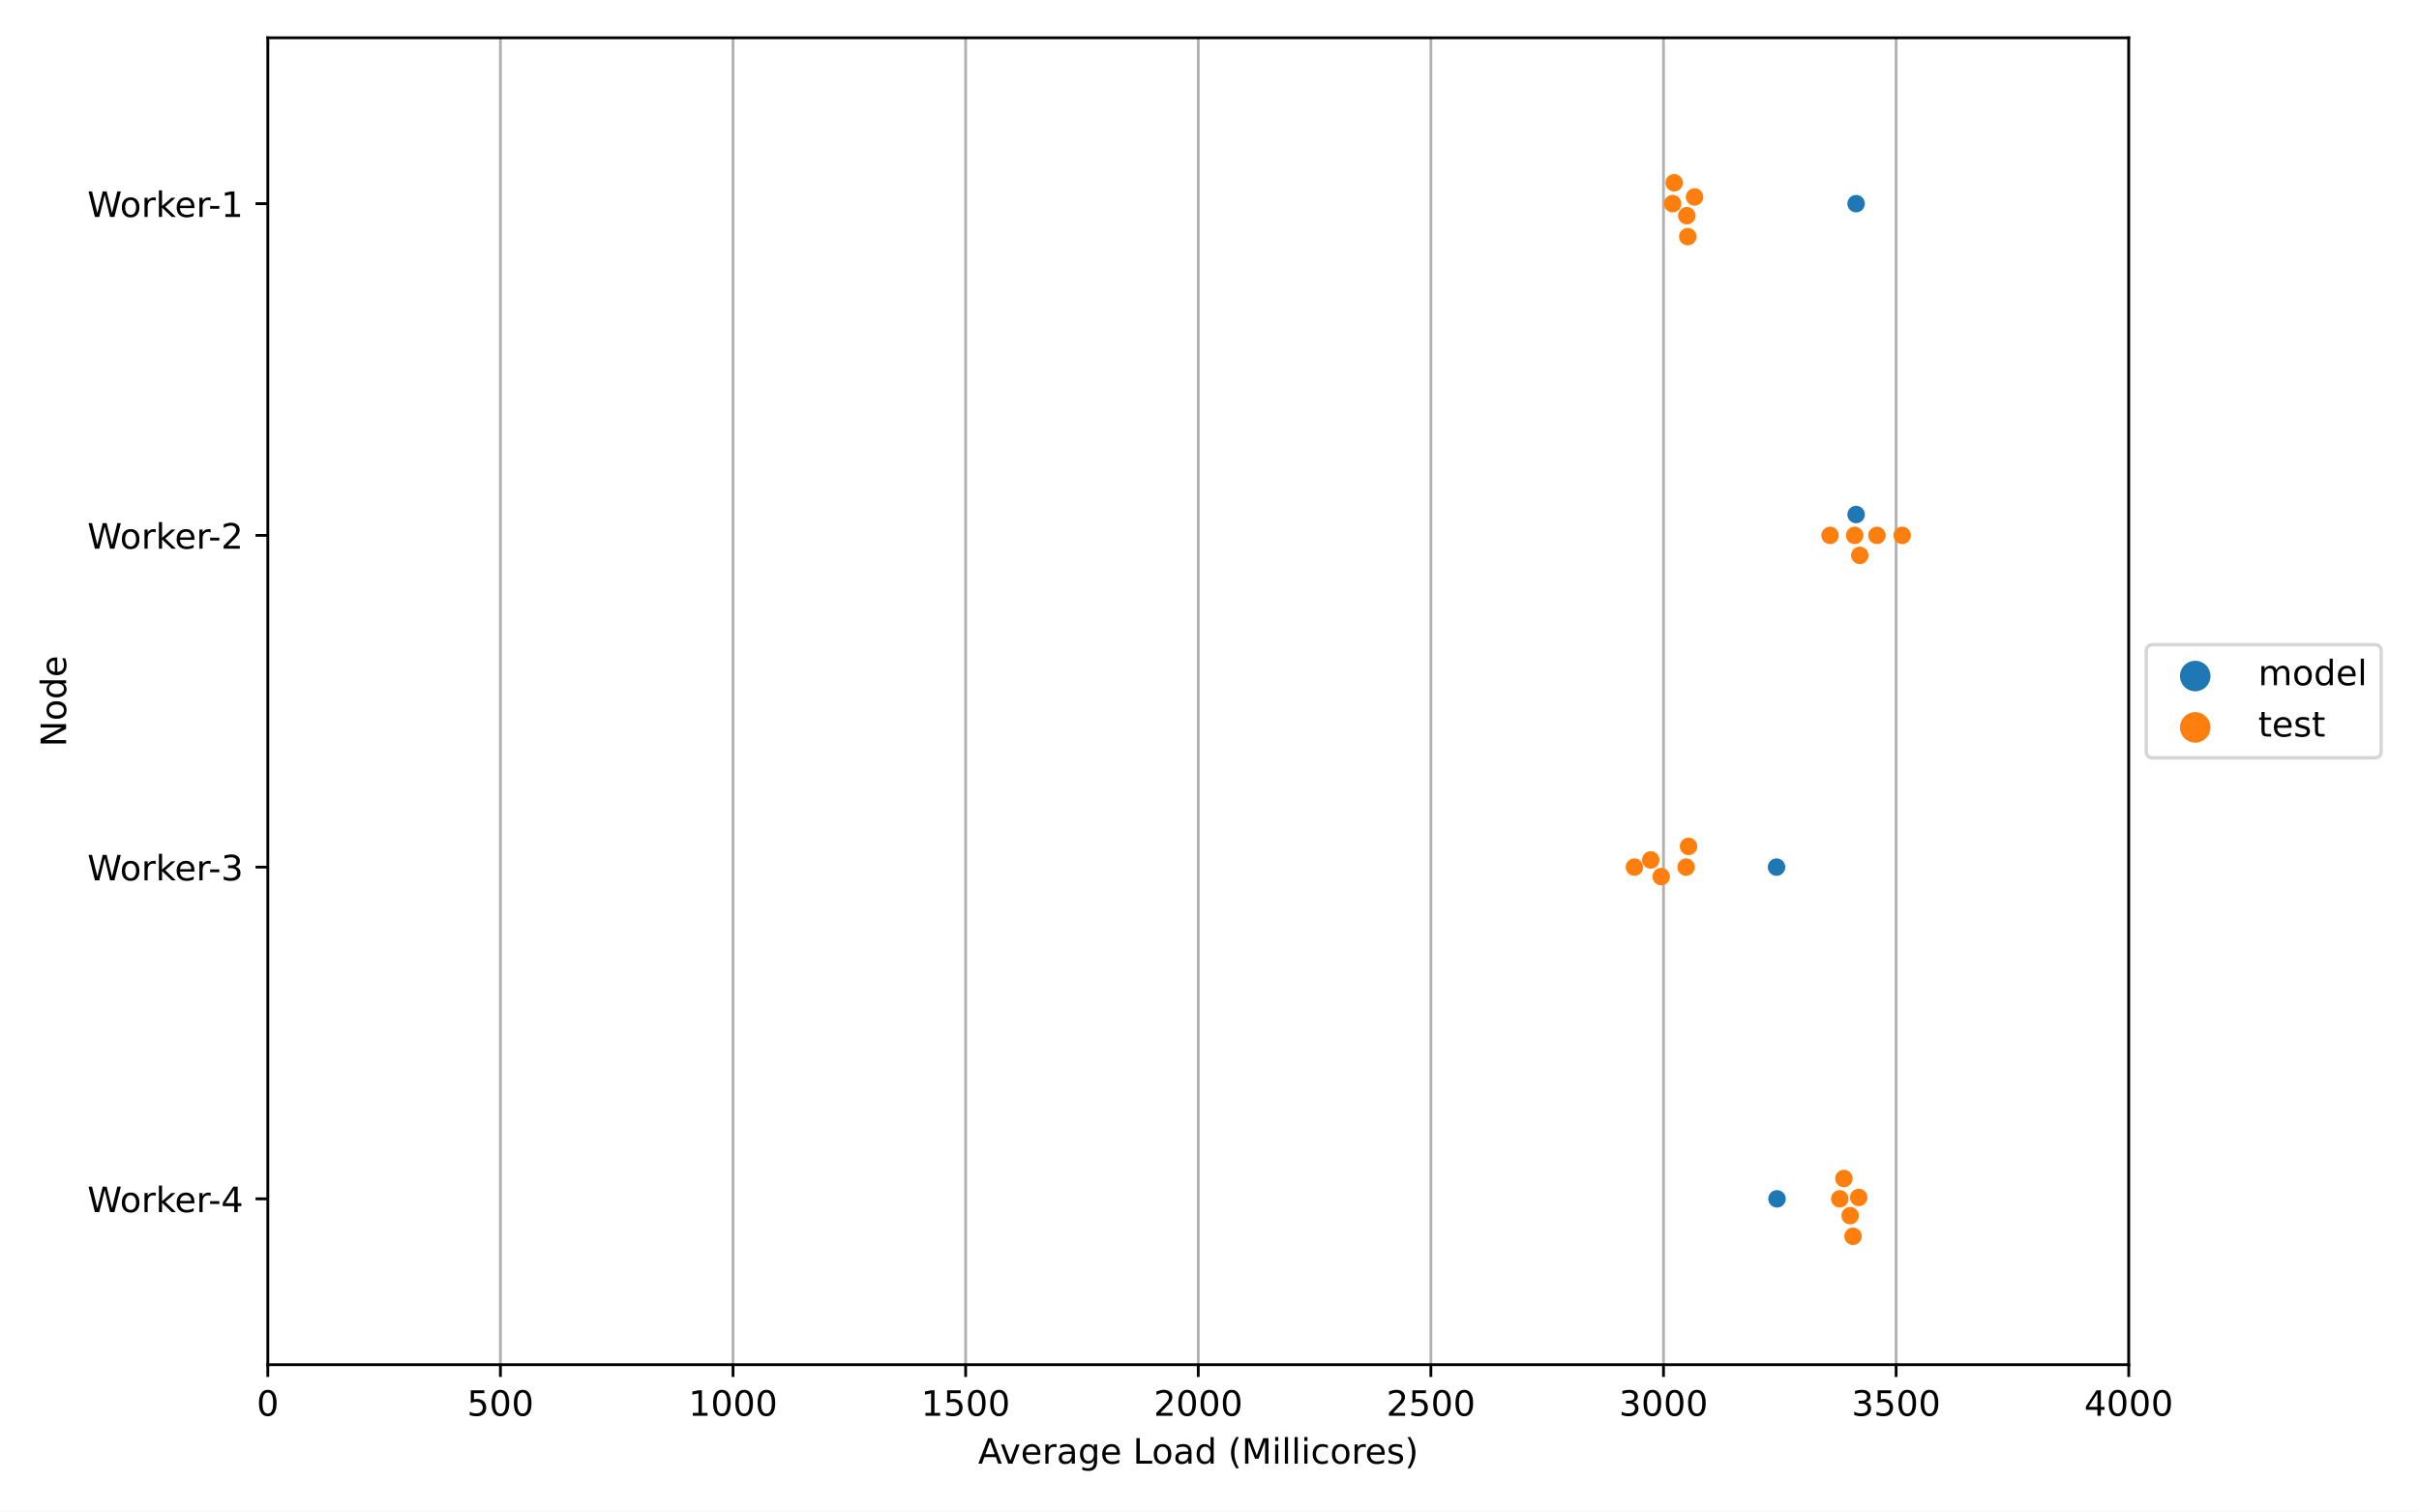
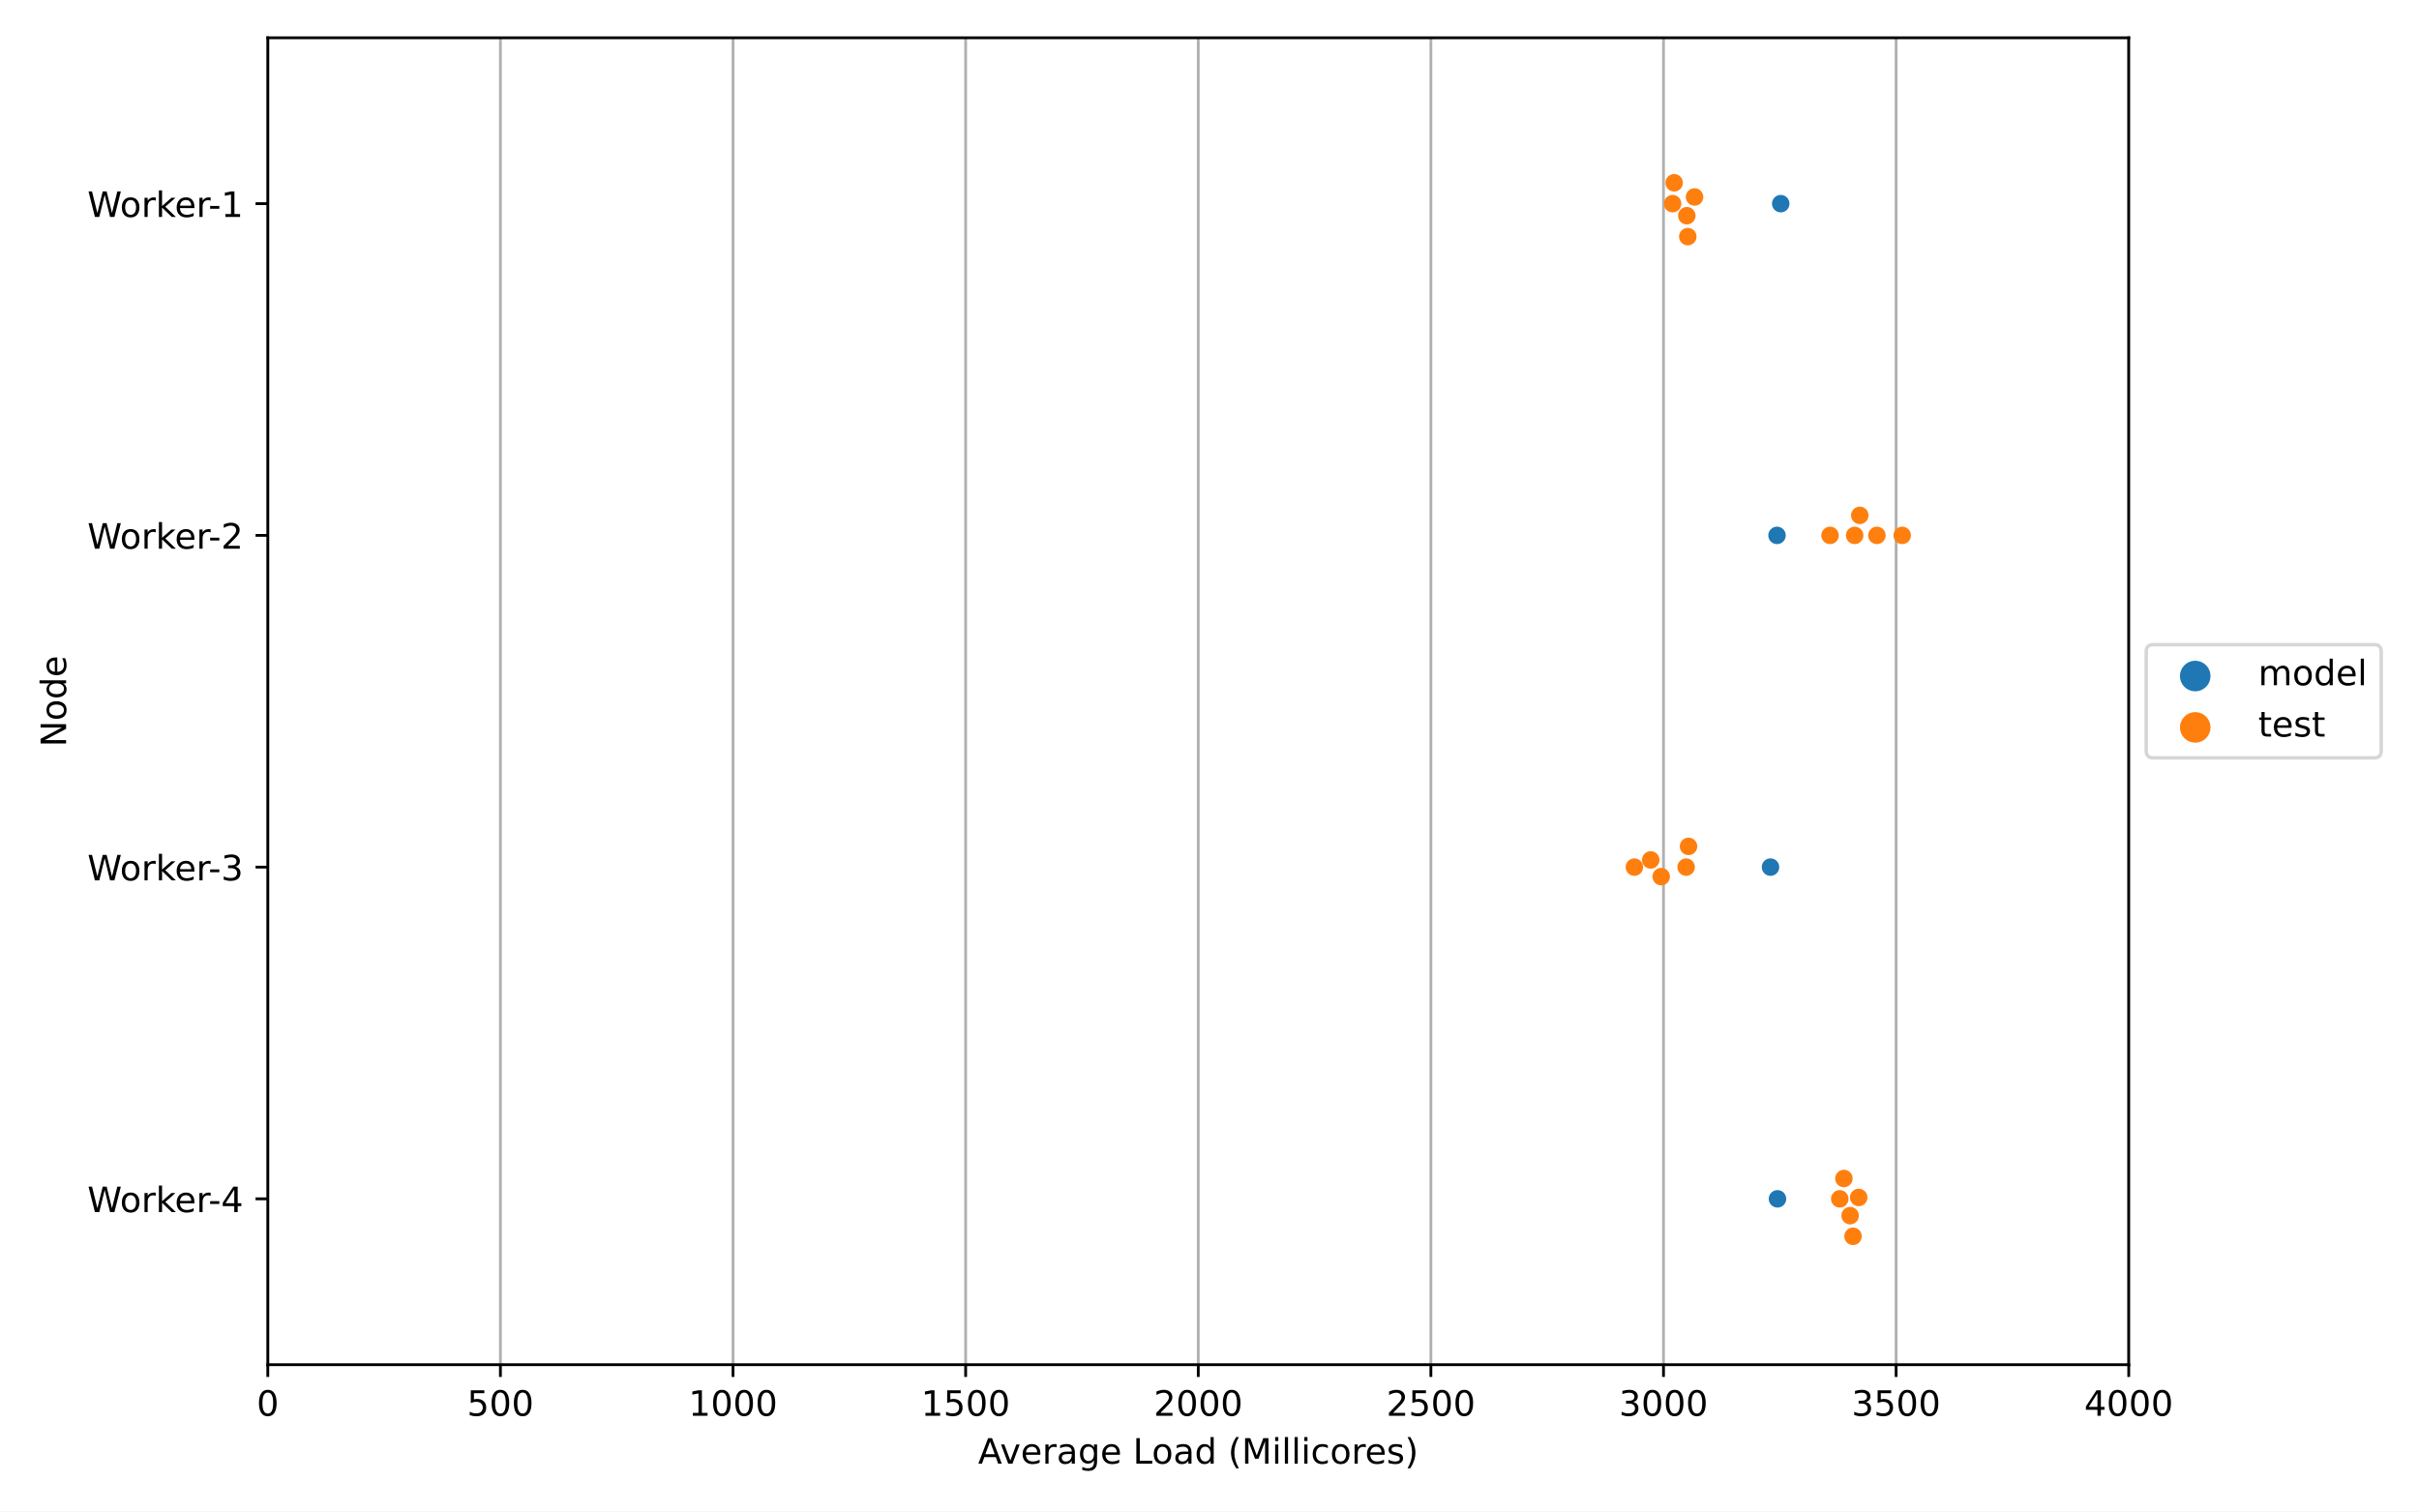
<svg xmlns="http://www.w3.org/2000/svg" xmlns:xlink="http://www.w3.org/1999/xlink" height="432pt" version="1.1" viewBox="0 0 691.2 432" width="691.2pt">
  <defs>
    <style type="text/css">*{stroke-linecap:butt;stroke-linejoin:round;}</style>
  </defs>
  <g id="figure_1">
    <g id="patch_1">
      <path d="M 0 432  L 691.2 432  L 691.2 0  L 0 0  z " style="fill:#ffffff;" />
    </g>
    <g id="axes_1">
      <g id="patch_2">
        <path d="M 76.52 390.04  L 608.26 390.04  L 608.26 10.8  L 76.52 10.8  z " style="fill:#ffffff;" />
      </g>
      <g id="PathCollection_1" />
      <g id="PathCollection_2" />
      <g id="matplotlib.axis_1">
        <g id="xtick_1">
          <g id="line2d_1">
-             <path clip-path="url(#pbf9b826329)" d="M 76.52 390.04  L 76.52 10.8  " style="fill:none;stroke:#b0b0b0;stroke-linecap:square;stroke-width:0.8;" />
+             <path clip-path="url(#pa37327e3e1)" d="M 76.52 390.04  L 76.52 10.8  " style="fill:none;stroke:#b0b0b0;stroke-linecap:square;stroke-width:0.8;" />
          </g>
          <g id="line2d_2">
            <defs>
-               <path d="M 0 0  L 0 3.5  " id="m7cfa7026db" style="stroke:#000000;stroke-width:0.8;" />
-             </defs>
-             <g>
-               <use style="stroke:#000000;stroke-width:0.8;" x="76.52" xlink:href="#m7cfa7026db" y="390.04" />
+               <path d="M 0 0  L 0 3.5  " id="ma9abc1b149" style="stroke:#000000;stroke-width:0.8;" />
+             </defs>
+             <g>
+               <use style="stroke:#000000;stroke-width:0.8;" x="76.52" xlink:href="#ma9abc1b149" y="390.04" />
            </g>
          </g>
          <g id="text_1">
            <g transform="translate(73.33875 404.6384)scale(0.1 -0.1)">
              <defs>
                <path d="M 2034 4250  Q 1547 4250 1301 3770  Q 1056 3291 1056 2328  Q 1056 1369 1301 889  Q 1547 409 2034 409  Q 2525 409 2770 889  Q 3016 1369 3016 2328  Q 3016 3291 2770 3770  Q 2525 4250 2034 4250  z M 2034 4750  Q 2819 4750 3233 4129  Q 3647 3509 3647 2328  Q 3647 1150 3233 529  Q 2819 -91 2034 -91  Q 1250 -91 836 529  Q 422 1150 422 2328  Q 422 3509 836 4129  Q 1250 4750 2034 4750  z " id="DejaVuSans-30" transform="scale(0.015625)" />
              </defs>
              <use xlink:href="#DejaVuSans-30" />
            </g>
          </g>
        </g>
        <g id="xtick_2">
          <g id="line2d_3">
-             <path clip-path="url(#pbf9b826329)" d="M 142.988 390.04  L 142.988 10.8  " style="fill:none;stroke:#b0b0b0;stroke-linecap:square;stroke-width:0.8;" />
+             <path clip-path="url(#pa37327e3e1)" d="M 142.988 390.04  L 142.988 10.8  " style="fill:none;stroke:#b0b0b0;stroke-linecap:square;stroke-width:0.8;" />
          </g>
          <g id="line2d_4">
            <g>
-               <use style="stroke:#000000;stroke-width:0.8;" x="142.988" xlink:href="#m7cfa7026db" y="390.04" />
+               <use style="stroke:#000000;stroke-width:0.8;" x="142.988" xlink:href="#ma9abc1b149" y="390.04" />
            </g>
          </g>
          <g id="text_2">
            <g transform="translate(133.4437 404.6384)scale(0.1 -0.1)">
              <defs>
                <path d="M 691 4666  L 3169 4666  L 3169 4134  L 1269 4134  L 1269 2991  Q 1406 3038 1543 3061  Q 1681 3084 1819 3084  Q 2600 3084 3056 2656  Q 3513 2228 3513 1497  Q 3513 744 3044 326  Q 2575 -91 1722 -91  Q 1428 -91 1123 -41  Q 819 9 494 109  L 494 744  Q 775 591 1075 516  Q 1375 441 1709 441  Q 2250 441 2565 725  Q 2881 1009 2881 1497  Q 2881 1984 2565 2268  Q 2250 2553 1709 2553  Q 1456 2553 1204 2497  Q 953 2441 691 2322  L 691 4666  z " id="DejaVuSans-35" transform="scale(0.015625)" />
              </defs>
              <use xlink:href="#DejaVuSans-35" />
              <use x="63.623" xlink:href="#DejaVuSans-30" />
              <use x="127.246" xlink:href="#DejaVuSans-30" />
            </g>
          </g>
        </g>
        <g id="xtick_3">
          <g id="line2d_5">
-             <path clip-path="url(#pbf9b826329)" d="M 209.455 390.04  L 209.455 10.8  " style="fill:none;stroke:#b0b0b0;stroke-linecap:square;stroke-width:0.8;" />
+             <path clip-path="url(#pa37327e3e1)" d="M 209.455 390.04  L 209.455 10.8  " style="fill:none;stroke:#b0b0b0;stroke-linecap:square;stroke-width:0.8;" />
          </g>
          <g id="line2d_6">
            <g>
-               <use style="stroke:#000000;stroke-width:0.8;" x="209.455" xlink:href="#m7cfa7026db" y="390.04" />
+               <use style="stroke:#000000;stroke-width:0.8;" x="209.455" xlink:href="#ma9abc1b149" y="390.04" />
            </g>
          </g>
          <g id="text_3">
            <g transform="translate(196.73 404.6384)scale(0.1 -0.1)">
              <defs>
                <path d="M 794 531  L 1825 531  L 1825 4091  L 703 3866  L 703 4441  L 1819 4666  L 2450 4666  L 2450 531  L 3481 531  L 3481 0  L 794 0  L 794 531  z " id="DejaVuSans-31" transform="scale(0.015625)" />
              </defs>
              <use xlink:href="#DejaVuSans-31" />
              <use x="63.623" xlink:href="#DejaVuSans-30" />
              <use x="127.246" xlink:href="#DejaVuSans-30" />
              <use x="190.869" xlink:href="#DejaVuSans-30" />
            </g>
          </g>
        </g>
        <g id="xtick_4">
          <g id="line2d_7">
-             <path clip-path="url(#pbf9b826329)" d="M 275.923 390.04  L 275.923 10.8  " style="fill:none;stroke:#b0b0b0;stroke-linecap:square;stroke-width:0.8;" />
+             <path clip-path="url(#pa37327e3e1)" d="M 275.923 390.04  L 275.923 10.8  " style="fill:none;stroke:#b0b0b0;stroke-linecap:square;stroke-width:0.8;" />
          </g>
          <g id="line2d_8">
            <g>
-               <use style="stroke:#000000;stroke-width:0.8;" x="275.923" xlink:href="#m7cfa7026db" y="390.04" />
+               <use style="stroke:#000000;stroke-width:0.8;" x="275.923" xlink:href="#ma9abc1b149" y="390.04" />
            </g>
          </g>
          <g id="text_4">
            <g transform="translate(263.1975 404.6384)scale(0.1 -0.1)">
              <use xlink:href="#DejaVuSans-31" />
              <use x="63.623" xlink:href="#DejaVuSans-35" />
              <use x="127.246" xlink:href="#DejaVuSans-30" />
              <use x="190.869" xlink:href="#DejaVuSans-30" />
            </g>
          </g>
        </g>
        <g id="xtick_5">
          <g id="line2d_9">
-             <path clip-path="url(#pbf9b826329)" d="M 342.39 390.04  L 342.39 10.8  " style="fill:none;stroke:#b0b0b0;stroke-linecap:square;stroke-width:0.8;" />
+             <path clip-path="url(#pa37327e3e1)" d="M 342.39 390.04  L 342.39 10.8  " style="fill:none;stroke:#b0b0b0;stroke-linecap:square;stroke-width:0.8;" />
          </g>
          <g id="line2d_10">
            <g>
-               <use style="stroke:#000000;stroke-width:0.8;" x="342.39" xlink:href="#m7cfa7026db" y="390.04" />
+               <use style="stroke:#000000;stroke-width:0.8;" x="342.39" xlink:href="#ma9abc1b149" y="390.04" />
            </g>
          </g>
          <g id="text_5">
            <g transform="translate(329.665 404.6384)scale(0.1 -0.1)">
              <defs>
                <path d="M 1228 531  L 3431 531  L 3431 0  L 469 0  L 469 531  Q 828 903 1448 1529  Q 2069 2156 2228 2338  Q 2531 2678 2651 2914  Q 2772 3150 2772 3378  Q 2772 3750 2511 3984  Q 2250 4219 1831 4219  Q 1534 4219 1204 4116  Q 875 4013 500 3803  L 500 4441  Q 881 4594 1212 4672  Q 1544 4750 1819 4750  Q 2544 4750 2975 4387  Q 3406 4025 3406 3419  Q 3406 3131 3298 2873  Q 3191 2616 2906 2266  Q 2828 2175 2409 1742  Q 1991 1309 1228 531  z " id="DejaVuSans-32" transform="scale(0.015625)" />
              </defs>
              <use xlink:href="#DejaVuSans-32" />
              <use x="63.623" xlink:href="#DejaVuSans-30" />
              <use x="127.246" xlink:href="#DejaVuSans-30" />
              <use x="190.869" xlink:href="#DejaVuSans-30" />
            </g>
          </g>
        </g>
        <g id="xtick_6">
          <g id="line2d_11">
-             <path clip-path="url(#pbf9b826329)" d="M 408.858 390.04  L 408.858 10.8  " style="fill:none;stroke:#b0b0b0;stroke-linecap:square;stroke-width:0.8;" />
+             <path clip-path="url(#pa37327e3e1)" d="M 408.858 390.04  L 408.858 10.8  " style="fill:none;stroke:#b0b0b0;stroke-linecap:square;stroke-width:0.8;" />
          </g>
          <g id="line2d_12">
            <g>
-               <use style="stroke:#000000;stroke-width:0.8;" x="408.858" xlink:href="#m7cfa7026db" y="390.04" />
+               <use style="stroke:#000000;stroke-width:0.8;" x="408.858" xlink:href="#ma9abc1b149" y="390.04" />
            </g>
          </g>
          <g id="text_6">
            <g transform="translate(396.1325 404.6384)scale(0.1 -0.1)">
              <use xlink:href="#DejaVuSans-32" />
              <use x="63.623" xlink:href="#DejaVuSans-35" />
              <use x="127.246" xlink:href="#DejaVuSans-30" />
              <use x="190.869" xlink:href="#DejaVuSans-30" />
            </g>
          </g>
        </g>
        <g id="xtick_7">
          <g id="line2d_13">
-             <path clip-path="url(#pbf9b826329)" d="M 475.325 390.04  L 475.325 10.8  " style="fill:none;stroke:#b0b0b0;stroke-linecap:square;stroke-width:0.8;" />
+             <path clip-path="url(#pa37327e3e1)" d="M 475.325 390.04  L 475.325 10.8  " style="fill:none;stroke:#b0b0b0;stroke-linecap:square;stroke-width:0.8;" />
          </g>
          <g id="line2d_14">
            <g>
-               <use style="stroke:#000000;stroke-width:0.8;" x="475.325" xlink:href="#m7cfa7026db" y="390.04" />
+               <use style="stroke:#000000;stroke-width:0.8;" x="475.325" xlink:href="#ma9abc1b149" y="390.04" />
            </g>
          </g>
          <g id="text_7">
            <g transform="translate(462.6 404.6384)scale(0.1 -0.1)">
              <defs>
                <path d="M 2597 2516  Q 3050 2419 3304 2112  Q 3559 1806 3559 1356  Q 3559 666 3084 287  Q 2609 -91 1734 -91  Q 1441 -91 1130 -33  Q 819 25 488 141  L 488 750  Q 750 597 1062 519  Q 1375 441 1716 441  Q 2309 441 2620 675  Q 2931 909 2931 1356  Q 2931 1769 2642 2001  Q 2353 2234 1838 2234  L 1294 2234  L 1294 2753  L 1863 2753  Q 2328 2753 2575 2939  Q 2822 3125 2822 3475  Q 2822 3834 2567 4026  Q 2313 4219 1838 4219  Q 1578 4219 1281 4162  Q 984 4106 628 3988  L 628 4550  Q 988 4650 1302 4700  Q 1616 4750 1894 4750  Q 2613 4750 3031 4423  Q 3450 4097 3450 3541  Q 3450 3153 3228 2886  Q 3006 2619 2597 2516  z " id="DejaVuSans-33" transform="scale(0.015625)" />
              </defs>
              <use xlink:href="#DejaVuSans-33" />
              <use x="63.623" xlink:href="#DejaVuSans-30" />
              <use x="127.246" xlink:href="#DejaVuSans-30" />
              <use x="190.869" xlink:href="#DejaVuSans-30" />
            </g>
          </g>
        </g>
        <g id="xtick_8">
          <g id="line2d_15">
-             <path clip-path="url(#pbf9b826329)" d="M 541.793 390.04  L 541.793 10.8  " style="fill:none;stroke:#b0b0b0;stroke-linecap:square;stroke-width:0.8;" />
+             <path clip-path="url(#pa37327e3e1)" d="M 541.793 390.04  L 541.793 10.8  " style="fill:none;stroke:#b0b0b0;stroke-linecap:square;stroke-width:0.8;" />
          </g>
          <g id="line2d_16">
            <g>
-               <use style="stroke:#000000;stroke-width:0.8;" x="541.793" xlink:href="#m7cfa7026db" y="390.04" />
+               <use style="stroke:#000000;stroke-width:0.8;" x="541.793" xlink:href="#ma9abc1b149" y="390.04" />
            </g>
          </g>
          <g id="text_8">
            <g transform="translate(529.0675 404.6384)scale(0.1 -0.1)">
              <use xlink:href="#DejaVuSans-33" />
              <use x="63.623" xlink:href="#DejaVuSans-35" />
              <use x="127.246" xlink:href="#DejaVuSans-30" />
              <use x="190.869" xlink:href="#DejaVuSans-30" />
            </g>
          </g>
        </g>
        <g id="xtick_9">
          <g id="line2d_17">
-             <path clip-path="url(#pbf9b826329)" d="M 608.26 390.04  L 608.26 10.8  " style="fill:none;stroke:#b0b0b0;stroke-linecap:square;stroke-width:0.8;" />
+             <path clip-path="url(#pa37327e3e1)" d="M 608.26 390.04  L 608.26 10.8  " style="fill:none;stroke:#b0b0b0;stroke-linecap:square;stroke-width:0.8;" />
          </g>
          <g id="line2d_18">
            <g>
-               <use style="stroke:#000000;stroke-width:0.8;" x="608.26" xlink:href="#m7cfa7026db" y="390.04" />
+               <use style="stroke:#000000;stroke-width:0.8;" x="608.26" xlink:href="#ma9abc1b149" y="390.04" />
            </g>
          </g>
          <g id="text_9">
            <g transform="translate(595.535 404.6384)scale(0.1 -0.1)">
              <defs>
                <path d="M 2419 4116  L 825 1625  L 2419 1625  L 2419 4116  z M 2253 4666  L 3047 4666  L 3047 1625  L 3713 1625  L 3713 1100  L 3047 1100  L 3047 0  L 2419 0  L 2419 1100  L 313 1100  L 313 1709  L 2253 4666  z " id="DejaVuSans-34" transform="scale(0.015625)" />
              </defs>
              <use xlink:href="#DejaVuSans-34" />
              <use x="63.623" xlink:href="#DejaVuSans-30" />
              <use x="127.246" xlink:href="#DejaVuSans-30" />
              <use x="190.869" xlink:href="#DejaVuSans-30" />
            </g>
          </g>
        </g>
        <g id="text_10">
          <g transform="translate(279.4783 418.3166)scale(0.1 -0.1)">
            <defs>
              <path d="M 2188 4044  L 1331 1722  L 3047 1722  L 2188 4044  z M 1831 4666  L 2547 4666  L 4325 0  L 3669 0  L 3244 1197  L 1141 1197  L 716 0  L 50 0  L 1831 4666  z " id="DejaVuSans-41" transform="scale(0.015625)" />
              <path d="M 191 3500  L 800 3500  L 1894 563  L 2988 3500  L 3597 3500  L 2284 0  L 1503 0  L 191 3500  z " id="DejaVuSans-76" transform="scale(0.015625)" />
              <path d="M 3597 1894  L 3597 1613  L 953 1613  Q 991 1019 1311 708  Q 1631 397 2203 397  Q 2534 397 2845 478  Q 3156 559 3463 722  L 3463 178  Q 3153 47 2828 -22  Q 2503 -91 2169 -91  Q 1331 -91 842 396  Q 353 884 353 1716  Q 353 2575 817 3079  Q 1281 3584 2069 3584  Q 2775 3584 3186 3129  Q 3597 2675 3597 1894  z M 3022 2063  Q 3016 2534 2758 2815  Q 2500 3097 2075 3097  Q 1594 3097 1305 2825  Q 1016 2553 972 2059  L 3022 2063  z " id="DejaVuSans-65" transform="scale(0.015625)" />
              <path d="M 2631 2963  Q 2534 3019 2420 3045  Q 2306 3072 2169 3072  Q 1681 3072 1420 2755  Q 1159 2438 1159 1844  L 1159 0  L 581 0  L 581 3500  L 1159 3500  L 1159 2956  Q 1341 3275 1631 3429  Q 1922 3584 2338 3584  Q 2397 3584 2469 3576  Q 2541 3569 2628 3553  L 2631 2963  z " id="DejaVuSans-72" transform="scale(0.015625)" />
              <path d="M 2194 1759  Q 1497 1759 1228 1600  Q 959 1441 959 1056  Q 959 750 1161 570  Q 1363 391 1709 391  Q 2188 391 2477 730  Q 2766 1069 2766 1631  L 2766 1759  L 2194 1759  z M 3341 1997  L 3341 0  L 2766 0  L 2766 531  Q 2569 213 2275 61  Q 1981 -91 1556 -91  Q 1019 -91 701 211  Q 384 513 384 1019  Q 384 1609 779 1909  Q 1175 2209 1959 2209  L 2766 2209  L 2766 2266  Q 2766 2663 2505 2880  Q 2244 3097 1772 3097  Q 1472 3097 1187 3025  Q 903 2953 641 2809  L 641 3341  Q 956 3463 1253 3523  Q 1550 3584 1831 3584  Q 2591 3584 2966 3190  Q 3341 2797 3341 1997  z " id="DejaVuSans-61" transform="scale(0.015625)" />
              <path d="M 2906 1791  Q 2906 2416 2648 2759  Q 2391 3103 1925 3103  Q 1463 3103 1205 2759  Q 947 2416 947 1791  Q 947 1169 1205 825  Q 1463 481 1925 481  Q 2391 481 2648 825  Q 2906 1169 2906 1791  z M 3481 434  Q 3481 -459 3084 -895  Q 2688 -1331 1869 -1331  Q 1566 -1331 1297 -1286  Q 1028 -1241 775 -1147  L 775 -588  Q 1028 -725 1275 -790  Q 1522 -856 1778 -856  Q 2344 -856 2625 -561  Q 2906 -266 2906 331  L 2906 616  Q 2728 306 2450 153  Q 2172 0 1784 0  Q 1141 0 747 490  Q 353 981 353 1791  Q 353 2603 747 3093  Q 1141 3584 1784 3584  Q 2172 3584 2450 3431  Q 2728 3278 2906 2969  L 2906 3500  L 3481 3500  L 3481 434  z " id="DejaVuSans-67" transform="scale(0.015625)" />
              <path id="DejaVuSans-20" transform="scale(0.015625)" />
              <path d="M 628 4666  L 1259 4666  L 1259 531  L 3531 531  L 3531 0  L 628 0  L 628 4666  z " id="DejaVuSans-4c" transform="scale(0.015625)" />
              <path d="M 1959 3097  Q 1497 3097 1228 2736  Q 959 2375 959 1747  Q 959 1119 1226 758  Q 1494 397 1959 397  Q 2419 397 2687 759  Q 2956 1122 2956 1747  Q 2956 2369 2687 2733  Q 2419 3097 1959 3097  z M 1959 3584  Q 2709 3584 3137 3096  Q 3566 2609 3566 1747  Q 3566 888 3137 398  Q 2709 -91 1959 -91  Q 1206 -91 779 398  Q 353 888 353 1747  Q 353 2609 779 3096  Q 1206 3584 1959 3584  z " id="DejaVuSans-6f" transform="scale(0.015625)" />
              <path d="M 2906 2969  L 2906 4863  L 3481 4863  L 3481 0  L 2906 0  L 2906 525  Q 2725 213 2448 61  Q 2172 -91 1784 -91  Q 1150 -91 751 415  Q 353 922 353 1747  Q 353 2572 751 3078  Q 1150 3584 1784 3584  Q 2172 3584 2448 3432  Q 2725 3281 2906 2969  z M 947 1747  Q 947 1113 1208 752  Q 1469 391 1925 391  Q 2381 391 2643 752  Q 2906 1113 2906 1747  Q 2906 2381 2643 2742  Q 2381 3103 1925 3103  Q 1469 3103 1208 2742  Q 947 2381 947 1747  z " id="DejaVuSans-64" transform="scale(0.015625)" />
              <path d="M 1984 4856  Q 1566 4138 1362 3434  Q 1159 2731 1159 2009  Q 1159 1288 1364 580  Q 1569 -128 1984 -844  L 1484 -844  Q 1016 -109 783 600  Q 550 1309 550 2009  Q 550 2706 781 3412  Q 1013 4119 1484 4856  L 1984 4856  z " id="DejaVuSans-28" transform="scale(0.015625)" />
              <path d="M 628 4666  L 1569 4666  L 2759 1491  L 3956 4666  L 4897 4666  L 4897 0  L 4281 0  L 4281 4097  L 3078 897  L 2444 897  L 1241 4097  L 1241 0  L 628 0  L 628 4666  z " id="DejaVuSans-4d" transform="scale(0.015625)" />
              <path d="M 603 3500  L 1178 3500  L 1178 0  L 603 0  L 603 3500  z M 603 4863  L 1178 4863  L 1178 4134  L 603 4134  L 603 4863  z " id="DejaVuSans-69" transform="scale(0.015625)" />
              <path d="M 603 4863  L 1178 4863  L 1178 0  L 603 0  L 603 4863  z " id="DejaVuSans-6c" transform="scale(0.015625)" />
              <path d="M 3122 3366  L 3122 2828  Q 2878 2963 2633 3030  Q 2388 3097 2138 3097  Q 1578 3097 1268 2742  Q 959 2388 959 1747  Q 959 1106 1268 751  Q 1578 397 2138 397  Q 2388 397 2633 464  Q 2878 531 3122 666  L 3122 134  Q 2881 22 2623 -34  Q 2366 -91 2075 -91  Q 1284 -91 818 406  Q 353 903 353 1747  Q 353 2603 823 3093  Q 1294 3584 2113 3584  Q 2378 3584 2631 3529  Q 2884 3475 3122 3366  z " id="DejaVuSans-63" transform="scale(0.015625)" />
              <path d="M 2834 3397  L 2834 2853  Q 2591 2978 2328 3040  Q 2066 3103 1784 3103  Q 1356 3103 1142 2972  Q 928 2841 928 2578  Q 928 2378 1081 2264  Q 1234 2150 1697 2047  L 1894 2003  Q 2506 1872 2764 1633  Q 3022 1394 3022 966  Q 3022 478 2636 193  Q 2250 -91 1575 -91  Q 1294 -91 989 -36  Q 684 19 347 128  L 347 722  Q 666 556 975 473  Q 1284 391 1588 391  Q 1994 391 2212 530  Q 2431 669 2431 922  Q 2431 1156 2273 1281  Q 2116 1406 1581 1522  L 1381 1569  Q 847 1681 609 1914  Q 372 2147 372 2553  Q 372 3047 722 3315  Q 1072 3584 1716 3584  Q 2034 3584 2315 3537  Q 2597 3491 2834 3397  z " id="DejaVuSans-73" transform="scale(0.015625)" />
              <path d="M 513 4856  L 1013 4856  Q 1481 4119 1714 3412  Q 1947 2706 1947 2009  Q 1947 1309 1714 600  Q 1481 -109 1013 -844  L 513 -844  Q 928 -128 1133 580  Q 1338 1288 1338 2009  Q 1338 2731 1133 3434  Q 928 4138 513 4856  z " id="DejaVuSans-29" transform="scale(0.015625)" />
            </defs>
            <use xlink:href="#DejaVuSans-41" />
            <use x="62.533" xlink:href="#DejaVuSans-76" />
            <use x="121.713" xlink:href="#DejaVuSans-65" />
            <use x="183.236" xlink:href="#DejaVuSans-72" />
            <use x="224.35" xlink:href="#DejaVuSans-61" />
            <use x="285.629" xlink:href="#DejaVuSans-67" />
            <use x="349.105" xlink:href="#DejaVuSans-65" />
            <use x="410.629" xlink:href="#DejaVuSans-20" />
            <use x="442.416" xlink:href="#DejaVuSans-4c" />
            <use x="496.379" xlink:href="#DejaVuSans-6f" />
            <use x="557.561" xlink:href="#DejaVuSans-61" />
            <use x="618.84" xlink:href="#DejaVuSans-64" />
            <use x="682.316" xlink:href="#DejaVuSans-20" />
            <use x="714.104" xlink:href="#DejaVuSans-28" />
            <use x="753.117" xlink:href="#DejaVuSans-4d" />
            <use x="839.396" xlink:href="#DejaVuSans-69" />
            <use x="867.18" xlink:href="#DejaVuSans-6c" />
            <use x="894.963" xlink:href="#DejaVuSans-6c" />
            <use x="922.746" xlink:href="#DejaVuSans-69" />
            <use x="950.529" xlink:href="#DejaVuSans-63" />
            <use x="1005.51" xlink:href="#DejaVuSans-6f" />
            <use x="1066.691" xlink:href="#DejaVuSans-72" />
            <use x="1105.555" xlink:href="#DejaVuSans-65" />
            <use x="1167.078" xlink:href="#DejaVuSans-73" />
            <use x="1219.178" xlink:href="#DejaVuSans-29" />
          </g>
        </g>
      </g>
      <g id="matplotlib.axis_2">
        <g id="ytick_1">
          <g id="line2d_19">
            <defs>
-               <path d="M 0 0  L -3.5 0  " id="m046d1d54fb" style="stroke:#000000;stroke-width:0.8;" />
-             </defs>
-             <g>
-               <use style="stroke:#000000;stroke-width:0.8;" x="76.52" xlink:href="#m046d1d54fb" y="58.205" />
+               <path d="M 0 0  L -3.5 0  " id="m4b943788e7" style="stroke:#000000;stroke-width:0.8;" />
+             </defs>
+             <g>
+               <use style="stroke:#000000;stroke-width:0.8;" x="76.52" xlink:href="#m4b943788e7" y="58.205" />
            </g>
          </g>
          <g id="text_11">
            <g transform="translate(24.96531 62.00422)scale(0.1 -0.1)">
              <defs>
                <path d="M 213 4666  L 850 4666  L 1831 722  L 2809 4666  L 3519 4666  L 4500 722  L 5478 4666  L 6119 4666  L 4947 0  L 4153 0  L 3169 4050  L 2175 0  L 1381 0  L 213 4666  z " id="DejaVuSans-57" transform="scale(0.015625)" />
                <path d="M 581 4863  L 1159 4863  L 1159 1991  L 2875 3500  L 3609 3500  L 1753 1863  L 3688 0  L 2938 0  L 1159 1709  L 1159 0  L 581 0  L 581 4863  z " id="DejaVuSans-6b" transform="scale(0.015625)" />
                <path d="M 313 2009  L 1997 2009  L 1997 1497  L 313 1497  L 313 2009  z " id="DejaVuSans-2d" transform="scale(0.015625)" />
              </defs>
              <use xlink:href="#DejaVuSans-57" />
              <use x="93.002" xlink:href="#DejaVuSans-6f" />
              <use x="154.184" xlink:href="#DejaVuSans-72" />
              <use x="195.297" xlink:href="#DejaVuSans-6b" />
              <use x="249.582" xlink:href="#DejaVuSans-65" />
              <use x="311.105" xlink:href="#DejaVuSans-72" />
              <use x="345.844" xlink:href="#DejaVuSans-2d" />
              <use x="381.928" xlink:href="#DejaVuSans-31" />
            </g>
          </g>
        </g>
        <g id="ytick_2">
          <g id="line2d_20">
            <g>
-               <use style="stroke:#000000;stroke-width:0.8;" x="76.52" xlink:href="#m046d1d54fb" y="153.015" />
+               <use style="stroke:#000000;stroke-width:0.8;" x="76.52" xlink:href="#m4b943788e7" y="153.015" />
            </g>
          </g>
          <g id="text_12">
            <g transform="translate(24.96531 156.8142)scale(0.1 -0.1)">
              <use xlink:href="#DejaVuSans-57" />
              <use x="93.002" xlink:href="#DejaVuSans-6f" />
              <use x="154.184" xlink:href="#DejaVuSans-72" />
              <use x="195.297" xlink:href="#DejaVuSans-6b" />
              <use x="249.582" xlink:href="#DejaVuSans-65" />
              <use x="311.105" xlink:href="#DejaVuSans-72" />
              <use x="345.844" xlink:href="#DejaVuSans-2d" />
              <use x="381.928" xlink:href="#DejaVuSans-32" />
            </g>
          </g>
        </g>
        <g id="ytick_3">
          <g id="line2d_21">
            <g>
-               <use style="stroke:#000000;stroke-width:0.8;" x="76.52" xlink:href="#m046d1d54fb" y="247.825" />
+               <use style="stroke:#000000;stroke-width:0.8;" x="76.52" xlink:href="#m4b943788e7" y="247.825" />
            </g>
          </g>
          <g id="text_13">
            <g transform="translate(24.96531 251.6242)scale(0.1 -0.1)">
              <use xlink:href="#DejaVuSans-57" />
              <use x="93.002" xlink:href="#DejaVuSans-6f" />
              <use x="154.184" xlink:href="#DejaVuSans-72" />
              <use x="195.297" xlink:href="#DejaVuSans-6b" />
              <use x="249.582" xlink:href="#DejaVuSans-65" />
              <use x="311.105" xlink:href="#DejaVuSans-72" />
              <use x="345.844" xlink:href="#DejaVuSans-2d" />
              <use x="381.928" xlink:href="#DejaVuSans-33" />
            </g>
          </g>
        </g>
        <g id="ytick_4">
          <g id="line2d_22">
            <g>
-               <use style="stroke:#000000;stroke-width:0.8;" x="76.52" xlink:href="#m046d1d54fb" y="342.635" />
+               <use style="stroke:#000000;stroke-width:0.8;" x="76.52" xlink:href="#m4b943788e7" y="342.635" />
            </g>
          </g>
          <g id="text_14">
            <g transform="translate(24.96531 346.4342)scale(0.1 -0.1)">
              <use xlink:href="#DejaVuSans-57" />
              <use x="93.002" xlink:href="#DejaVuSans-6f" />
              <use x="154.184" xlink:href="#DejaVuSans-72" />
              <use x="195.297" xlink:href="#DejaVuSans-6b" />
              <use x="249.582" xlink:href="#DejaVuSans-65" />
              <use x="311.105" xlink:href="#DejaVuSans-72" />
              <use x="345.844" xlink:href="#DejaVuSans-2d" />
              <use x="381.928" xlink:href="#DejaVuSans-34" />
            </g>
          </g>
        </g>
        <g id="text_15">
          <g transform="translate(18.88563 213.4708)rotate(-90)scale(0.1 -0.1)">
            <defs>
              <path d="M 628 4666  L 1478 4666  L 3547 763  L 3547 4666  L 4159 4666  L 4159 0  L 3309 0  L 1241 3903  L 1241 0  L 628 0  L 628 4666  z " id="DejaVuSans-4e" transform="scale(0.015625)" />
            </defs>
            <use xlink:href="#DejaVuSans-4e" />
            <use x="74.805" xlink:href="#DejaVuSans-6f" />
            <use x="135.986" xlink:href="#DejaVuSans-64" />
            <use x="199.463" xlink:href="#DejaVuSans-65" />
          </g>
        </g>
      </g>
      <g id="patch_3">
        <path d="M 76.52 390.04  L 76.52 10.8  " style="fill:none;stroke:#000000;stroke-linecap:square;stroke-linejoin:miter;stroke-width:0.8;" />
      </g>
      <g id="patch_4">
        <path d="M 608.26 390.04  L 608.26 10.8  " style="fill:none;stroke:#000000;stroke-linecap:square;stroke-linejoin:miter;stroke-width:0.8;" />
      </g>
      <g id="patch_5">
        <path d="M 76.52 390.04  L 608.26 390.04  " style="fill:none;stroke:#000000;stroke-linecap:square;stroke-linejoin:miter;stroke-width:0.8;" />
      </g>
      <g id="patch_6">
        <path d="M 76.52 10.8  L 608.26 10.8  " style="fill:none;stroke:#000000;stroke-linecap:square;stroke-linejoin:miter;stroke-width:0.8;" />
      </g>
      <g id="PathCollection_3">
        <defs>
-           <path d="M 0 2.5  C 0.663 2.5 1.299 2.237 1.768 1.768  C 2.237 1.299 2.5 0.663 2.5 -0  C 2.5 -0.663 2.237 -1.299 1.768 -1.768  C 1.299 -2.237 0.663 -2.5 0 -2.5  C -0.663 -2.5 -1.299 -2.237 -1.768 -1.768  C -2.237 -1.299 -2.5 -0.663 -2.5 0  C -2.5 0.663 -2.237 1.299 -1.768 1.768  C -1.299 2.237 -0.663 2.5 0 2.5  z " id="C0_0_d75010d6ec" />
+           <path d="M 0 2.5  C 0.663 2.5 1.299 2.237 1.768 1.768  C 2.237 1.299 2.5 0.663 2.5 -0  C 2.5 -0.663 2.237 -1.299 1.768 -1.768  C 1.299 -2.237 0.663 -2.5 0 -2.5  C -0.663 -2.5 -1.299 -2.237 -1.768 -1.768  C -2.237 -1.299 -2.5 -0.663 -2.5 0  C -2.5 0.663 -2.237 1.299 -1.768 1.768  C -1.299 2.237 -0.663 2.5 0 2.5  z " id="C0_0_1f948cab64" />
        </defs>
-         <g clip-path="url(#pbf9b826329)">
-           <use style="fill:#ff7f0e;" x="477.924" xlink:href="#C0_0_d75010d6ec" y="58.205" />
-         </g>
-         <g clip-path="url(#pbf9b826329)">
-           <use style="fill:#ff7f0e;" x="478.367" xlink:href="#C0_0_d75010d6ec" y="52.243" />
-         </g>
-         <g clip-path="url(#pbf9b826329)">
-           <use style="fill:#ff7f0e;" x="481.984" xlink:href="#C0_0_d75010d6ec" y="61.648" />
-         </g>
-         <g clip-path="url(#pbf9b826329)">
-           <use style="fill:#ff7f0e;" x="482.262" xlink:href="#C0_0_d75010d6ec" y="67.624" />
-         </g>
-         <g clip-path="url(#pbf9b826329)">
-           <use style="fill:#ff7f0e;" x="484.197" xlink:href="#C0_0_d75010d6ec" y="56.291" />
-         </g>
-         <g clip-path="url(#pbf9b826329)">
-           <use style="fill:#1f77b4;" x="530.36" xlink:href="#C0_0_d75010d6ec" y="58.205" />
+         <g clip-path="url(#pa37327e3e1)">
+           <use style="fill:#ff7f0e;" x="477.924" xlink:href="#C0_0_1f948cab64" y="58.205" />
+         </g>
+         <g clip-path="url(#pa37327e3e1)">
+           <use style="fill:#ff7f0e;" x="478.367" xlink:href="#C0_0_1f948cab64" y="52.243" />
+         </g>
+         <g clip-path="url(#pa37327e3e1)">
+           <use style="fill:#ff7f0e;" x="481.984" xlink:href="#C0_0_1f948cab64" y="61.648" />
+         </g>
+         <g clip-path="url(#pa37327e3e1)">
+           <use style="fill:#ff7f0e;" x="482.262" xlink:href="#C0_0_1f948cab64" y="67.624" />
+         </g>
+         <g clip-path="url(#pa37327e3e1)">
+           <use style="fill:#ff7f0e;" x="484.197" xlink:href="#C0_0_1f948cab64" y="56.291" />
+         </g>
+         <g clip-path="url(#pa37327e3e1)">
+           <use style="fill:#1f77b4;" x="508.825" xlink:href="#C0_0_1f948cab64" y="58.205" />
        </g>
      </g>
      <g id="PathCollection_4">
        <defs>
-           <path d="M 0 2.5  C 0.663 2.5 1.299 2.237 1.768 1.768  C 2.237 1.299 2.5 0.663 2.5 -0  C 2.5 -0.663 2.237 -1.299 1.768 -1.768  C 1.299 -2.237 0.663 -2.5 0 -2.5  C -0.663 -2.5 -1.299 -2.237 -1.768 -1.768  C -2.237 -1.299 -2.5 -0.663 -2.5 0  C -2.5 0.663 -2.237 1.299 -1.768 1.768  C -1.299 2.237 -0.663 2.5 0 2.5  z " id="C1_0_5233935664" />
+           <path d="M 0 2.5  C 0.663 2.5 1.299 2.237 1.768 1.768  C 2.237 1.299 2.5 0.663 2.5 -0  C 2.5 -0.663 2.237 -1.299 1.768 -1.768  C 1.299 -2.237 0.663 -2.5 0 -2.5  C -0.663 -2.5 -1.299 -2.237 -1.768 -1.768  C -2.237 -1.299 -2.5 -0.663 -2.5 0  C -2.5 0.663 -2.237 1.299 -1.768 1.768  C -1.299 2.237 -0.663 2.5 0 2.5  z " id="C1_0_ee3e81f43d" />
        </defs>
-         <g clip-path="url(#pbf9b826329)">
-           <use style="fill:#ff7f0e;" x="522.916" xlink:href="#C1_0_5233935664" y="153.015" />
-         </g>
-         <g clip-path="url(#pbf9b826329)">
-           <use style="fill:#ff7f0e;" x="529.945" xlink:href="#C1_0_5233935664" y="153.015" />
-         </g>
-         <g clip-path="url(#pbf9b826329)">
-           <use style="fill:#1f77b4;" x="530.36" xlink:href="#C1_0_5233935664" y="147.05" />
-         </g>
-         <g clip-path="url(#pbf9b826329)">
-           <use style="fill:#ff7f0e;" x="531.408" xlink:href="#C1_0_5233935664" y="158.734" />
-         </g>
-         <g clip-path="url(#pbf9b826329)">
-           <use style="fill:#ff7f0e;" x="536.303" xlink:href="#C1_0_5233935664" y="153.015" />
-         </g>
-         <g clip-path="url(#pbf9b826329)">
-           <use style="fill:#ff7f0e;" x="543.526" xlink:href="#C1_0_5233935664" y="153.015" />
+         <g clip-path="url(#pa37327e3e1)">
+           <use style="fill:#1f77b4;" x="507.761" xlink:href="#C1_0_ee3e81f43d" y="153.015" />
+         </g>
+         <g clip-path="url(#pa37327e3e1)">
+           <use style="fill:#ff7f0e;" x="522.916" xlink:href="#C1_0_ee3e81f43d" y="153.015" />
+         </g>
+         <g clip-path="url(#pa37327e3e1)">
+           <use style="fill:#ff7f0e;" x="529.945" xlink:href="#C1_0_ee3e81f43d" y="153.015" />
+         </g>
+         <g clip-path="url(#pa37327e3e1)">
+           <use style="fill:#ff7f0e;" x="531.408" xlink:href="#C1_0_ee3e81f43d" y="147.296" />
+         </g>
+         <g clip-path="url(#pa37327e3e1)">
+           <use style="fill:#ff7f0e;" x="536.303" xlink:href="#C1_0_ee3e81f43d" y="153.015" />
+         </g>
+         <g clip-path="url(#pa37327e3e1)">
+           <use style="fill:#ff7f0e;" x="543.526" xlink:href="#C1_0_ee3e81f43d" y="153.015" />
        </g>
      </g>
      <g id="PathCollection_5">
        <defs>
-           <path d="M 0 2.5  C 0.663 2.5 1.299 2.237 1.768 1.768  C 2.237 1.299 2.5 0.663 2.5 -0  C 2.5 -0.663 2.237 -1.299 1.768 -1.768  C 1.299 -2.237 0.663 -2.5 0 -2.5  C -0.663 -2.5 -1.299 -2.237 -1.768 -1.768  C -2.237 -1.299 -2.5 -0.663 -2.5 0  C -2.5 0.663 -2.237 1.299 -1.768 1.768  C -1.299 2.237 -0.663 2.5 0 2.5  z " id="C2_0_86daa455fe" />
+           <path d="M 0 2.5  C 0.663 2.5 1.299 2.237 1.768 1.768  C 2.237 1.299 2.5 0.663 2.5 -0  C 2.5 -0.663 2.237 -1.299 1.768 -1.768  C 1.299 -2.237 0.663 -2.5 0 -2.5  C -0.663 -2.5 -1.299 -2.237 -1.768 -1.768  C -2.237 -1.299 -2.5 -0.663 -2.5 0  C -2.5 0.663 -2.237 1.299 -1.768 1.768  C -1.299 2.237 -0.663 2.5 0 2.5  z " id="C2_0_1333ad413b" />
        </defs>
-         <g clip-path="url(#pbf9b826329)">
-           <use style="fill:#ff7f0e;" x="467.006" xlink:href="#C2_0_86daa455fe" y="247.825" />
-         </g>
-         <g clip-path="url(#pbf9b826329)">
-           <use style="fill:#ff7f0e;" x="471.668" xlink:href="#C2_0_86daa455fe" y="245.773" />
-         </g>
-         <g clip-path="url(#pbf9b826329)">
-           <use style="fill:#ff7f0e;" x="474.667" xlink:href="#C2_0_86daa455fe" y="250.542" />
-         </g>
-         <g clip-path="url(#pbf9b826329)">
-           <use style="fill:#ff7f0e;" x="481.789" xlink:href="#C2_0_86daa455fe" y="247.825" />
-         </g>
-         <g clip-path="url(#pbf9b826329)">
-           <use style="fill:#ff7f0e;" x="482.475" xlink:href="#C2_0_86daa455fe" y="241.897" />
-         </g>
-         <g clip-path="url(#pbf9b826329)">
-           <use style="fill:#1f77b4;" x="507.628" xlink:href="#C2_0_86daa455fe" y="247.825" />
+         <g clip-path="url(#pa37327e3e1)">
+           <use style="fill:#ff7f0e;" x="467.006" xlink:href="#C2_0_1333ad413b" y="247.825" />
+         </g>
+         <g clip-path="url(#pa37327e3e1)">
+           <use style="fill:#ff7f0e;" x="471.668" xlink:href="#C2_0_1333ad413b" y="245.773" />
+         </g>
+         <g clip-path="url(#pa37327e3e1)">
+           <use style="fill:#ff7f0e;" x="474.667" xlink:href="#C2_0_1333ad413b" y="250.542" />
+         </g>
+         <g clip-path="url(#pa37327e3e1)">
+           <use style="fill:#ff7f0e;" x="481.789" xlink:href="#C2_0_1333ad413b" y="247.825" />
+         </g>
+         <g clip-path="url(#pa37327e3e1)">
+           <use style="fill:#ff7f0e;" x="482.475" xlink:href="#C2_0_1333ad413b" y="241.897" />
+         </g>
+         <g clip-path="url(#pa37327e3e1)">
+           <use style="fill:#1f77b4;" x="505.9" xlink:href="#C2_0_1333ad413b" y="247.825" />
        </g>
      </g>
      <g id="PathCollection_6">
        <defs>
-           <path d="M 0 2.5  C 0.663 2.5 1.299 2.237 1.768 1.768  C 2.237 1.299 2.5 0.663 2.5 -0  C 2.5 -0.663 2.237 -1.299 1.768 -1.768  C 1.299 -2.237 0.663 -2.5 0 -2.5  C -0.663 -2.5 -1.299 -2.237 -1.768 -1.768  C -2.237 -1.299 -2.5 -0.663 -2.5 0  C -2.5 0.663 -2.237 1.299 -1.768 1.768  C -1.299 2.237 -0.663 2.5 0 2.5  z " id="C3_0_fb34361d43" />
+           <path d="M 0 2.5  C 0.663 2.5 1.299 2.237 1.768 1.768  C 2.237 1.299 2.5 0.663 2.5 -0  C 2.5 -0.663 2.237 -1.299 1.768 -1.768  C 1.299 -2.237 0.663 -2.5 0 -2.5  C -0.663 -2.5 -1.299 -2.237 -1.768 -1.768  C -2.237 -1.299 -2.5 -0.663 -2.5 0  C -2.5 0.663 -2.237 1.299 -1.768 1.768  C -1.299 2.237 -0.663 2.5 0 2.5  z " id="C3_0_955206b33e" />
        </defs>
-         <g clip-path="url(#pbf9b826329)">
-           <use style="fill:#1f77b4;" x="507.761" xlink:href="#C3_0_fb34361d43" y="342.635" />
-         </g>
-         <g clip-path="url(#pbf9b826329)">
-           <use style="fill:#ff7f0e;" x="525.689" xlink:href="#C3_0_fb34361d43" y="342.635" />
-         </g>
-         <g clip-path="url(#pbf9b826329)">
-           <use style="fill:#ff7f0e;" x="526.87" xlink:href="#C3_0_fb34361d43" y="336.821" />
-         </g>
-         <g clip-path="url(#pbf9b826329)">
-           <use style="fill:#ff7f0e;" x="528.649" xlink:href="#C3_0_fb34361d43" y="347.44" />
-         </g>
-         <g clip-path="url(#pbf9b826329)">
-           <use style="fill:#ff7f0e;" x="529.481" xlink:href="#C3_0_fb34361d43" y="353.341" />
-         </g>
-         <g clip-path="url(#pbf9b826329)">
-           <use style="fill:#ff7f0e;" x="531.105" xlink:href="#C3_0_fb34361d43" y="342.239" />
+         <g clip-path="url(#pa37327e3e1)">
+           <use style="fill:#1f77b4;" x="507.894" xlink:href="#C3_0_955206b33e" y="342.635" />
+         </g>
+         <g clip-path="url(#pa37327e3e1)">
+           <use style="fill:#ff7f0e;" x="525.689" xlink:href="#C3_0_955206b33e" y="342.635" />
+         </g>
+         <g clip-path="url(#pa37327e3e1)">
+           <use style="fill:#ff7f0e;" x="526.87" xlink:href="#C3_0_955206b33e" y="336.821" />
+         </g>
+         <g clip-path="url(#pa37327e3e1)">
+           <use style="fill:#ff7f0e;" x="528.649" xlink:href="#C3_0_955206b33e" y="347.44" />
+         </g>
+         <g clip-path="url(#pa37327e3e1)">
+           <use style="fill:#ff7f0e;" x="529.481" xlink:href="#C3_0_955206b33e" y="353.341" />
+         </g>
+         <g clip-path="url(#pa37327e3e1)">
+           <use style="fill:#ff7f0e;" x="531.105" xlink:href="#C3_0_955206b33e" y="342.239" />
        </g>
      </g>
      <g id="legend_1">
        <g id="patch_7">
          <path d="M 615.26 216.598  L 678.399 216.598  Q 680.399 216.598 680.399 214.598  L 680.399 186.242  Q 680.399 184.242 678.399 184.242  L 615.26 184.242  Q 613.26 184.242 613.26 186.242  L 613.26 214.598  Q 613.26 216.598 615.26 216.598  z " style="fill:#ffffff;opacity:0.8;stroke:#cccccc;stroke-linejoin:miter;" />
        </g>
        <g id="PathCollection_7">
          <defs>
-             <path d="M 0 3.873  C 1.027 3.873 2.012 3.465 2.739 2.739  C 3.465 2.012 3.873 1.027 3.873 0  C 3.873 -1.027 3.465 -2.012 2.739 -2.739  C 2.012 -3.465 1.027 -3.873 0 -3.873  C -1.027 -3.873 -2.012 -3.465 -2.739 -2.739  C -3.465 -2.012 -3.873 -1.027 -3.873 0  C -3.873 1.027 -3.465 2.012 -2.739 2.739  C -2.012 3.465 -1.027 3.873 0 3.873  z " id="m9289b88ca1" style="stroke:#1f77b4;" />
+             <path d="M 0 3.873  C 1.027 3.873 2.012 3.465 2.739 2.739  C 3.465 2.012 3.873 1.027 3.873 0  C 3.873 -1.027 3.465 -2.012 2.739 -2.739  C 2.012 -3.465 1.027 -3.873 0 -3.873  C -1.027 -3.873 -2.012 -3.465 -2.739 -2.739  C -3.465 -2.012 -3.873 -1.027 -3.873 0  C -3.873 1.027 -3.465 2.012 -2.739 2.739  C -2.012 3.465 -1.027 3.873 0 3.873  z " id="mfd4b1c4838" style="stroke:#1f77b4;" />
          </defs>
          <g>
-             <use style="fill:#1f77b4;stroke:#1f77b4;" x="627.26" xlink:href="#m9289b88ca1" y="193.215" />
+             <use style="fill:#1f77b4;stroke:#1f77b4;" x="627.26" xlink:href="#mfd4b1c4838" y="193.215" />
          </g>
        </g>
        <g id="text_16">
          <g transform="translate(645.26 195.8403)scale(0.1 -0.1)">
            <defs>
              <path d="M 3328 2828  Q 3544 3216 3844 3400  Q 4144 3584 4550 3584  Q 5097 3584 5394 3201  Q 5691 2819 5691 2113  L 5691 0  L 5113 0  L 5113 2094  Q 5113 2597 4934 2840  Q 4756 3084 4391 3084  Q 3944 3084 3684 2787  Q 3425 2491 3425 1978  L 3425 0  L 2847 0  L 2847 2094  Q 2847 2600 2669 2842  Q 2491 3084 2119 3084  Q 1678 3084 1418 2786  Q 1159 2488 1159 1978  L 1159 0  L 581 0  L 581 3500  L 1159 3500  L 1159 2956  Q 1356 3278 1631 3431  Q 1906 3584 2284 3584  Q 2666 3584 2933 3390  Q 3200 3197 3328 2828  z " id="DejaVuSans-6d" transform="scale(0.015625)" />
            </defs>
            <use xlink:href="#DejaVuSans-6d" />
            <use x="97.412" xlink:href="#DejaVuSans-6f" />
            <use x="158.594" xlink:href="#DejaVuSans-64" />
            <use x="222.07" xlink:href="#DejaVuSans-65" />
            <use x="283.594" xlink:href="#DejaVuSans-6c" />
          </g>
        </g>
        <g id="PathCollection_8">
          <defs>
-             <path d="M 0 3.873  C 1.027 3.873 2.012 3.465 2.739 2.739  C 3.465 2.012 3.873 1.027 3.873 0  C 3.873 -1.027 3.465 -2.012 2.739 -2.739  C 2.012 -3.465 1.027 -3.873 0 -3.873  C -1.027 -3.873 -2.012 -3.465 -2.739 -2.739  C -3.465 -2.012 -3.873 -1.027 -3.873 0  C -3.873 1.027 -3.465 2.012 -2.739 2.739  C -2.012 3.465 -1.027 3.873 0 3.873  z " id="m8db656e054" style="stroke:#ff7f0e;" />
+             <path d="M 0 3.873  C 1.027 3.873 2.012 3.465 2.739 2.739  C 3.465 2.012 3.873 1.027 3.873 0  C 3.873 -1.027 3.465 -2.012 2.739 -2.739  C 2.012 -3.465 1.027 -3.873 0 -3.873  C -1.027 -3.873 -2.012 -3.465 -2.739 -2.739  C -3.465 -2.012 -3.873 -1.027 -3.873 0  C -3.873 1.027 -3.465 2.012 -2.739 2.739  C -2.012 3.465 -1.027 3.873 0 3.873  z " id="m5f760fae35" style="stroke:#ff7f0e;" />
          </defs>
          <g>
-             <use style="fill:#ff7f0e;stroke:#ff7f0e;" x="627.26" xlink:href="#m8db656e054" y="207.893" />
+             <use style="fill:#ff7f0e;stroke:#ff7f0e;" x="627.26" xlink:href="#m5f760fae35" y="207.893" />
          </g>
        </g>
        <g id="text_17">
          <g transform="translate(645.26 210.5184)scale(0.1 -0.1)">
            <defs>
              <path d="M 1172 4494  L 1172 3500  L 2356 3500  L 2356 3053  L 1172 3053  L 1172 1153  Q 1172 725 1289 603  Q 1406 481 1766 481  L 2356 481  L 2356 0  L 1766 0  Q 1100 0 847 248  Q 594 497 594 1153  L 594 3053  L 172 3053  L 172 3500  L 594 3500  L 594 4494  L 1172 4494  z " id="DejaVuSans-74" transform="scale(0.015625)" />
            </defs>
            <use xlink:href="#DejaVuSans-74" />
            <use x="39.209" xlink:href="#DejaVuSans-65" />
            <use x="100.732" xlink:href="#DejaVuSans-73" />
            <use x="152.832" xlink:href="#DejaVuSans-74" />
          </g>
        </g>
      </g>
    </g>
  </g>
  <defs>
-     <clipPath id="pbf9b826329">
+     <clipPath id="pa37327e3e1">
      <rect height="379.24" width="531.74" x="76.52" y="10.8" />
    </clipPath>
  </defs>
</svg>
